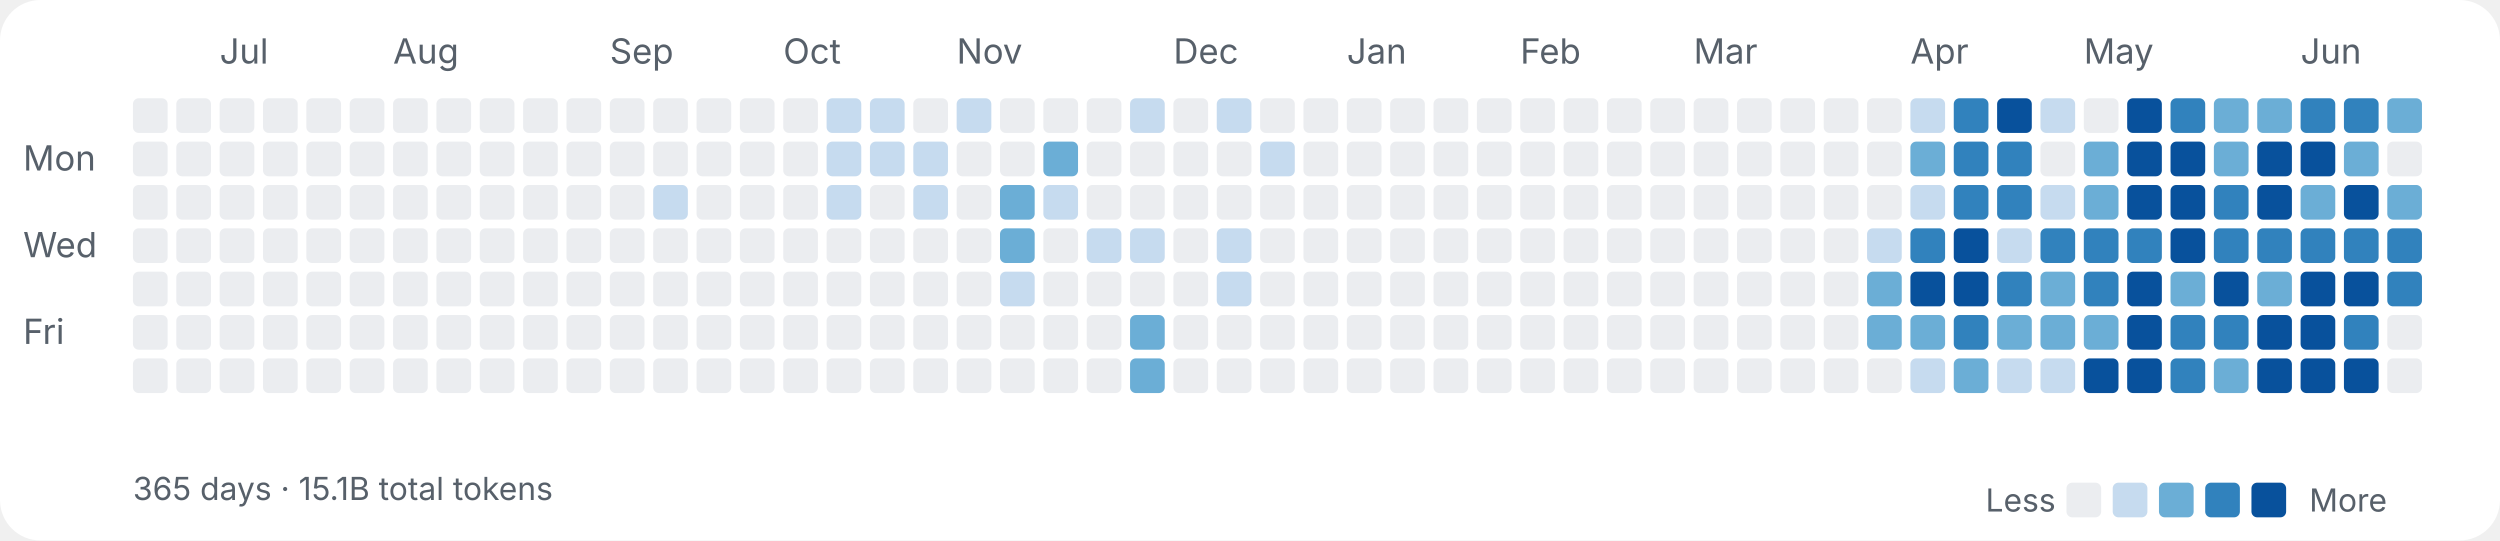
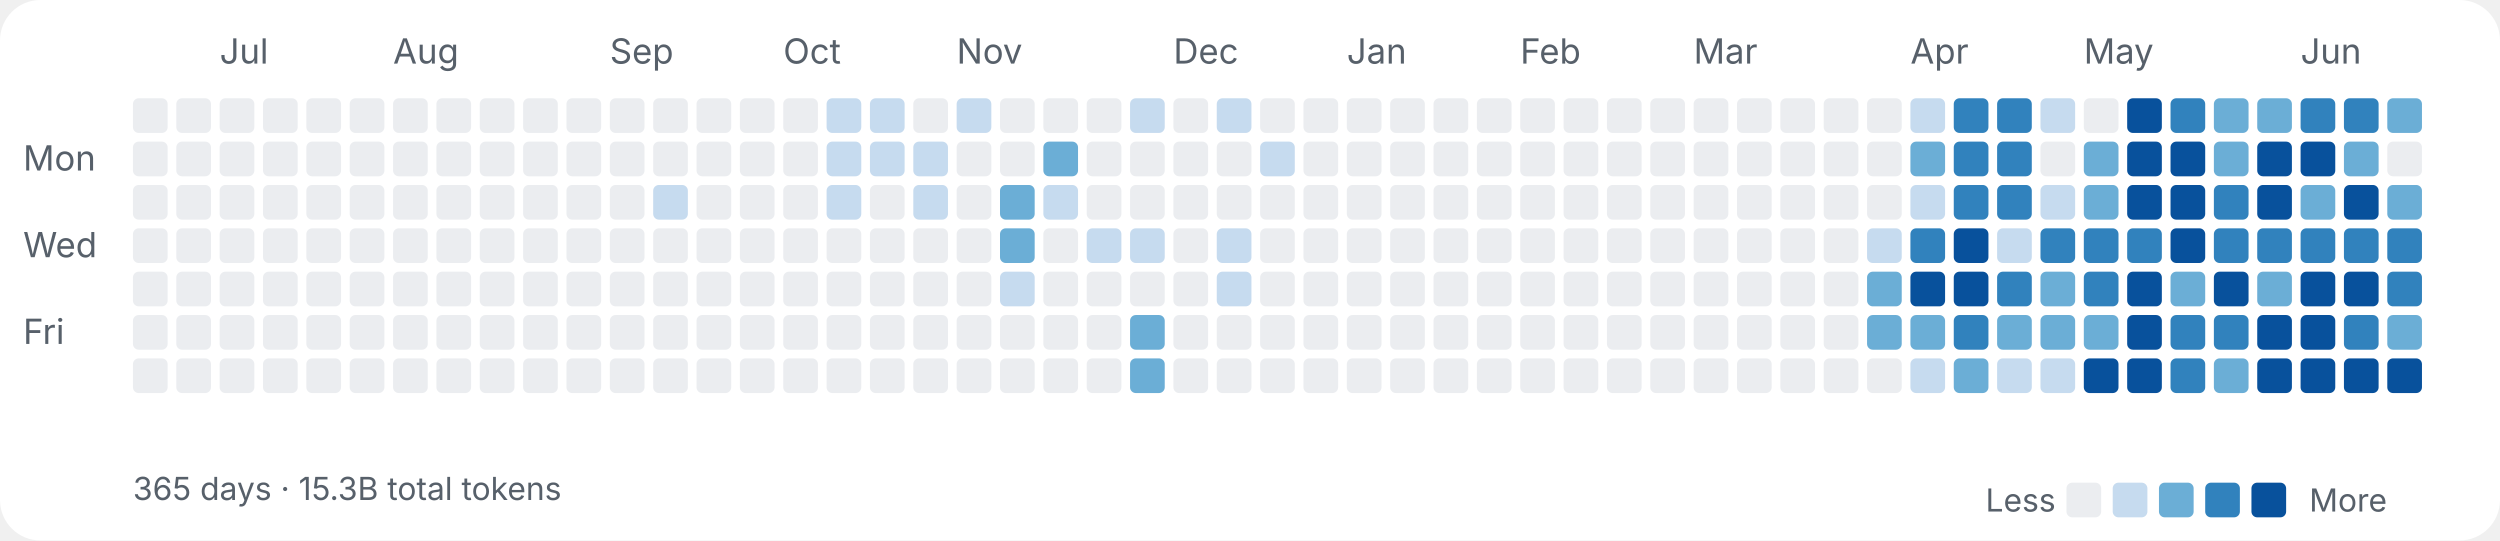
<svg xmlns="http://www.w3.org/2000/svg" width="865" height="187" viewBox="0 0 865 187" fill="none">
  <style>
.label{font:12px ui-sans-serif,system-ui,-apple-system,sans-serif;fill:#57606a}
.sub{font:11px ui-sans-serif,system-ui,-apple-system,sans-serif;fill:#57606a}
</style>
  <rect width="100%" height="100%" rx="14" fill="#ffffff" />
  <text class="label" x="8" y="59">Mon</text>
  <text class="label" x="8" y="89">Wed</text>
  <text class="label" x="8" y="119">Fri</text>
  <rect x="46" y="34" width="12" height="12" rx="2" fill="#ebedf0" />
  <rect x="46" y="49" width="12" height="12" rx="2" fill="#ebedf0" />
  <rect x="46" y="64" width="12" height="12" rx="2" fill="#ebedf0" />
  <rect x="46" y="79" width="12" height="12" rx="2" fill="#ebedf0" />
  <rect x="46" y="94" width="12" height="12" rx="2" fill="#ebedf0" />
  <rect x="46" y="109" width="12" height="12" rx="2" fill="#ebedf0" />
  <rect x="46" y="124" width="12" height="12" rx="2" fill="#ebedf0" />
  <rect x="61" y="34" width="12" height="12" rx="2" fill="#ebedf0" />
  <rect x="61" y="49" width="12" height="12" rx="2" fill="#ebedf0" />
  <rect x="61" y="64" width="12" height="12" rx="2" fill="#ebedf0" />
  <rect x="61" y="79" width="12" height="12" rx="2" fill="#ebedf0" />
  <rect x="61" y="94" width="12" height="12" rx="2" fill="#ebedf0" />
  <rect x="61" y="109" width="12" height="12" rx="2" fill="#ebedf0" />
  <rect x="61" y="124" width="12" height="12" rx="2" fill="#ebedf0" />
  <text class="label" x="76" y="22">Jul</text>
  <rect x="76" y="34" width="12" height="12" rx="2" fill="#ebedf0" />
  <rect x="76" y="49" width="12" height="12" rx="2" fill="#ebedf0" />
  <rect x="76" y="64" width="12" height="12" rx="2" fill="#ebedf0" />
  <rect x="76" y="79" width="12" height="12" rx="2" fill="#ebedf0" />
  <rect x="76" y="94" width="12" height="12" rx="2" fill="#ebedf0" />
  <rect x="76" y="109" width="12" height="12" rx="2" fill="#ebedf0" />
  <rect x="76" y="124" width="12" height="12" rx="2" fill="#ebedf0" />
  <rect x="91" y="34" width="12" height="12" rx="2" fill="#ebedf0" />
  <rect x="91" y="49" width="12" height="12" rx="2" fill="#ebedf0" />
  <rect x="91" y="64" width="12" height="12" rx="2" fill="#ebedf0" />
  <rect x="91" y="79" width="12" height="12" rx="2" fill="#ebedf0" />
  <rect x="91" y="94" width="12" height="12" rx="2" fill="#ebedf0" />
  <rect x="91" y="109" width="12" height="12" rx="2" fill="#ebedf0" />
  <rect x="91" y="124" width="12" height="12" rx="2" fill="#ebedf0" />
  <rect x="106" y="34" width="12" height="12" rx="2" fill="#ebedf0" />
  <rect x="106" y="49" width="12" height="12" rx="2" fill="#ebedf0" />
  <rect x="106" y="64" width="12" height="12" rx="2" fill="#ebedf0" />
  <rect x="106" y="79" width="12" height="12" rx="2" fill="#ebedf0" />
  <rect x="106" y="94" width="12" height="12" rx="2" fill="#ebedf0" />
  <rect x="106" y="109" width="12" height="12" rx="2" fill="#ebedf0" />
  <rect x="106" y="124" width="12" height="12" rx="2" fill="#ebedf0" />
  <rect x="121" y="34" width="12" height="12" rx="2" fill="#ebedf0" />
  <rect x="121" y="49" width="12" height="12" rx="2" fill="#ebedf0" />
  <rect x="121" y="64" width="12" height="12" rx="2" fill="#ebedf0" />
  <rect x="121" y="79" width="12" height="12" rx="2" fill="#ebedf0" />
  <rect x="121" y="94" width="12" height="12" rx="2" fill="#ebedf0" />
  <rect x="121" y="109" width="12" height="12" rx="2" fill="#ebedf0" />
  <rect x="121" y="124" width="12" height="12" rx="2" fill="#ebedf0" />
  <text class="label" x="136" y="22">Aug</text>
  <rect x="136" y="34" width="12" height="12" rx="2" fill="#ebedf0" />
  <rect x="136" y="49" width="12" height="12" rx="2" fill="#ebedf0" />
  <rect x="136" y="64" width="12" height="12" rx="2" fill="#ebedf0" />
  <rect x="136" y="79" width="12" height="12" rx="2" fill="#ebedf0" />
  <rect x="136" y="94" width="12" height="12" rx="2" fill="#ebedf0" />
  <rect x="136" y="109" width="12" height="12" rx="2" fill="#ebedf0" />
  <rect x="136" y="124" width="12" height="12" rx="2" fill="#ebedf0" />
  <rect x="151" y="34" width="12" height="12" rx="2" fill="#ebedf0" />
  <rect x="151" y="49" width="12" height="12" rx="2" fill="#ebedf0" />
  <rect x="151" y="64" width="12" height="12" rx="2" fill="#ebedf0" />
  <rect x="151" y="79" width="12" height="12" rx="2" fill="#ebedf0" />
  <rect x="151" y="94" width="12" height="12" rx="2" fill="#ebedf0" />
  <rect x="151" y="109" width="12" height="12" rx="2" fill="#ebedf0" />
  <rect x="151" y="124" width="12" height="12" rx="2" fill="#ebedf0" />
  <rect x="166" y="34" width="12" height="12" rx="2" fill="#ebedf0" />
  <rect x="166" y="49" width="12" height="12" rx="2" fill="#ebedf0" />
  <rect x="166" y="64" width="12" height="12" rx="2" fill="#ebedf0" />
  <rect x="166" y="79" width="12" height="12" rx="2" fill="#ebedf0" />
  <rect x="166" y="94" width="12" height="12" rx="2" fill="#ebedf0" />
  <rect x="166" y="109" width="12" height="12" rx="2" fill="#ebedf0" />
  <rect x="166" y="124" width="12" height="12" rx="2" fill="#ebedf0" />
  <rect x="181" y="34" width="12" height="12" rx="2" fill="#ebedf0" />
  <rect x="181" y="49" width="12" height="12" rx="2" fill="#ebedf0" />
  <rect x="181" y="64" width="12" height="12" rx="2" fill="#ebedf0" />
  <rect x="181" y="79" width="12" height="12" rx="2" fill="#ebedf0" />
  <rect x="181" y="94" width="12" height="12" rx="2" fill="#ebedf0" />
  <rect x="181" y="109" width="12" height="12" rx="2" fill="#ebedf0" />
  <rect x="181" y="124" width="12" height="12" rx="2" fill="#ebedf0" />
  <rect x="196" y="34" width="12" height="12" rx="2" fill="#ebedf0" />
  <rect x="196" y="49" width="12" height="12" rx="2" fill="#ebedf0" />
  <rect x="196" y="64" width="12" height="12" rx="2" fill="#ebedf0" />
  <rect x="196" y="79" width="12" height="12" rx="2" fill="#ebedf0" />
  <rect x="196" y="94" width="12" height="12" rx="2" fill="#ebedf0" />
  <rect x="196" y="109" width="12" height="12" rx="2" fill="#ebedf0" />
  <rect x="196" y="124" width="12" height="12" rx="2" fill="#ebedf0" />
  <text class="label" x="211" y="22">Sep</text>
  <rect x="211" y="34" width="12" height="12" rx="2" fill="#ebedf0" />
  <rect x="211" y="49" width="12" height="12" rx="2" fill="#ebedf0" />
  <rect x="211" y="64" width="12" height="12" rx="2" fill="#ebedf0" />
  <rect x="211" y="79" width="12" height="12" rx="2" fill="#ebedf0" />
  <rect x="211" y="94" width="12" height="12" rx="2" fill="#ebedf0" />
  <rect x="211" y="109" width="12" height="12" rx="2" fill="#ebedf0" />
  <rect x="211" y="124" width="12" height="12" rx="2" fill="#ebedf0" />
  <rect x="226" y="34" width="12" height="12" rx="2" fill="#ebedf0" />
  <rect x="226" y="49" width="12" height="12" rx="2" fill="#ebedf0" />
  <rect x="226" y="64" width="12" height="12" rx="2" fill="#c6dbef" />
  <rect x="226" y="79" width="12" height="12" rx="2" fill="#ebedf0" />
  <rect x="226" y="94" width="12" height="12" rx="2" fill="#ebedf0" />
  <rect x="226" y="109" width="12" height="12" rx="2" fill="#ebedf0" />
  <rect x="226" y="124" width="12" height="12" rx="2" fill="#ebedf0" />
  <rect x="241" y="34" width="12" height="12" rx="2" fill="#ebedf0" />
  <rect x="241" y="49" width="12" height="12" rx="2" fill="#ebedf0" />
  <rect x="241" y="64" width="12" height="12" rx="2" fill="#ebedf0" />
  <rect x="241" y="79" width="12" height="12" rx="2" fill="#ebedf0" />
  <rect x="241" y="94" width="12" height="12" rx="2" fill="#ebedf0" />
  <rect x="241" y="109" width="12" height="12" rx="2" fill="#ebedf0" />
  <rect x="241" y="124" width="12" height="12" rx="2" fill="#ebedf0" />
  <rect x="256" y="34" width="12" height="12" rx="2" fill="#ebedf0" />
  <rect x="256" y="49" width="12" height="12" rx="2" fill="#ebedf0" />
  <rect x="256" y="64" width="12" height="12" rx="2" fill="#ebedf0" />
  <rect x="256" y="79" width="12" height="12" rx="2" fill="#ebedf0" />
  <rect x="256" y="94" width="12" height="12" rx="2" fill="#ebedf0" />
  <rect x="256" y="109" width="12" height="12" rx="2" fill="#ebedf0" />
  <rect x="256" y="124" width="12" height="12" rx="2" fill="#ebedf0" />
  <text class="label" x="271" y="22">Oct</text>
  <rect x="271" y="34" width="12" height="12" rx="2" fill="#ebedf0" />
  <rect x="271" y="49" width="12" height="12" rx="2" fill="#ebedf0" />
  <rect x="271" y="64" width="12" height="12" rx="2" fill="#ebedf0" />
  <rect x="271" y="79" width="12" height="12" rx="2" fill="#ebedf0" />
  <rect x="271" y="94" width="12" height="12" rx="2" fill="#ebedf0" />
  <rect x="271" y="109" width="12" height="12" rx="2" fill="#ebedf0" />
  <rect x="271" y="124" width="12" height="12" rx="2" fill="#ebedf0" />
  <rect x="286" y="34" width="12" height="12" rx="2" fill="#c6dbef" />
  <rect x="286" y="49" width="12" height="12" rx="2" fill="#c6dbef" />
  <rect x="286" y="64" width="12" height="12" rx="2" fill="#c6dbef" />
  <rect x="286" y="79" width="12" height="12" rx="2" fill="#ebedf0" />
  <rect x="286" y="94" width="12" height="12" rx="2" fill="#ebedf0" />
  <rect x="286" y="109" width="12" height="12" rx="2" fill="#ebedf0" />
  <rect x="286" y="124" width="12" height="12" rx="2" fill="#ebedf0" />
  <rect x="301" y="34" width="12" height="12" rx="2" fill="#c6dbef" />
  <rect x="301" y="49" width="12" height="12" rx="2" fill="#c6dbef" />
  <rect x="301" y="64" width="12" height="12" rx="2" fill="#ebedf0" />
  <rect x="301" y="79" width="12" height="12" rx="2" fill="#ebedf0" />
  <rect x="301" y="94" width="12" height="12" rx="2" fill="#ebedf0" />
  <rect x="301" y="109" width="12" height="12" rx="2" fill="#ebedf0" />
  <rect x="301" y="124" width="12" height="12" rx="2" fill="#ebedf0" />
  <rect x="316" y="34" width="12" height="12" rx="2" fill="#ebedf0" />
  <rect x="316" y="49" width="12" height="12" rx="2" fill="#c6dbef" />
  <rect x="316" y="64" width="12" height="12" rx="2" fill="#c6dbef" />
  <rect x="316" y="79" width="12" height="12" rx="2" fill="#ebedf0" />
  <rect x="316" y="94" width="12" height="12" rx="2" fill="#ebedf0" />
  <rect x="316" y="109" width="12" height="12" rx="2" fill="#ebedf0" />
  <rect x="316" y="124" width="12" height="12" rx="2" fill="#ebedf0" />
  <text class="label" x="331" y="22">Nov</text>
  <rect x="331" y="34" width="12" height="12" rx="2" fill="#c6dbef" />
  <rect x="331" y="49" width="12" height="12" rx="2" fill="#ebedf0" />
  <rect x="331" y="64" width="12" height="12" rx="2" fill="#ebedf0" />
  <rect x="331" y="79" width="12" height="12" rx="2" fill="#ebedf0" />
  <rect x="331" y="94" width="12" height="12" rx="2" fill="#ebedf0" />
  <rect x="331" y="109" width="12" height="12" rx="2" fill="#ebedf0" />
  <rect x="331" y="124" width="12" height="12" rx="2" fill="#ebedf0" />
  <rect x="346" y="34" width="12" height="12" rx="2" fill="#ebedf0" />
  <rect x="346" y="49" width="12" height="12" rx="2" fill="#ebedf0" />
  <rect x="346" y="64" width="12" height="12" rx="2" fill="#6baed6" />
  <rect x="346" y="79" width="12" height="12" rx="2" fill="#6baed6" />
  <rect x="346" y="94" width="12" height="12" rx="2" fill="#c6dbef" />
  <rect x="346" y="109" width="12" height="12" rx="2" fill="#ebedf0" />
  <rect x="346" y="124" width="12" height="12" rx="2" fill="#ebedf0" />
  <rect x="361" y="34" width="12" height="12" rx="2" fill="#ebedf0" />
  <rect x="361" y="49" width="12" height="12" rx="2" fill="#6baed6" />
  <rect x="361" y="64" width="12" height="12" rx="2" fill="#c6dbef" />
  <rect x="361" y="79" width="12" height="12" rx="2" fill="#ebedf0" />
  <rect x="361" y="94" width="12" height="12" rx="2" fill="#ebedf0" />
  <rect x="361" y="109" width="12" height="12" rx="2" fill="#ebedf0" />
  <rect x="361" y="124" width="12" height="12" rx="2" fill="#ebedf0" />
  <rect x="376" y="34" width="12" height="12" rx="2" fill="#ebedf0" />
  <rect x="376" y="49" width="12" height="12" rx="2" fill="#ebedf0" />
  <rect x="376" y="64" width="12" height="12" rx="2" fill="#ebedf0" />
  <rect x="376" y="79" width="12" height="12" rx="2" fill="#c6dbef" />
  <rect x="376" y="94" width="12" height="12" rx="2" fill="#ebedf0" />
  <rect x="376" y="109" width="12" height="12" rx="2" fill="#ebedf0" />
  <rect x="376" y="124" width="12" height="12" rx="2" fill="#ebedf0" />
  <rect x="391" y="34" width="12" height="12" rx="2" fill="#c6dbef" />
  <rect x="391" y="49" width="12" height="12" rx="2" fill="#ebedf0" />
  <rect x="391" y="64" width="12" height="12" rx="2" fill="#ebedf0" />
  <rect x="391" y="79" width="12" height="12" rx="2" fill="#c6dbef" />
  <rect x="391" y="94" width="12" height="12" rx="2" fill="#ebedf0" />
  <rect x="391" y="109" width="12" height="12" rx="2" fill="#6baed6" />
  <rect x="391" y="124" width="12" height="12" rx="2" fill="#6baed6" />
  <text class="label" x="406" y="22">Dec</text>
  <rect x="406" y="34" width="12" height="12" rx="2" fill="#ebedf0" />
  <rect x="406" y="49" width="12" height="12" rx="2" fill="#ebedf0" />
  <rect x="406" y="64" width="12" height="12" rx="2" fill="#ebedf0" />
  <rect x="406" y="79" width="12" height="12" rx="2" fill="#ebedf0" />
  <rect x="406" y="94" width="12" height="12" rx="2" fill="#ebedf0" />
  <rect x="406" y="109" width="12" height="12" rx="2" fill="#ebedf0" />
  <rect x="406" y="124" width="12" height="12" rx="2" fill="#ebedf0" />
  <rect x="421" y="34" width="12" height="12" rx="2" fill="#c6dbef" />
  <rect x="421" y="49" width="12" height="12" rx="2" fill="#ebedf0" />
  <rect x="421" y="64" width="12" height="12" rx="2" fill="#ebedf0" />
  <rect x="421" y="79" width="12" height="12" rx="2" fill="#c6dbef" />
  <rect x="421" y="94" width="12" height="12" rx="2" fill="#c6dbef" />
  <rect x="421" y="109" width="12" height="12" rx="2" fill="#ebedf0" />
  <rect x="421" y="124" width="12" height="12" rx="2" fill="#ebedf0" />
  <rect x="436" y="34" width="12" height="12" rx="2" fill="#ebedf0" />
  <rect x="436" y="49" width="12" height="12" rx="2" fill="#c6dbef" />
  <rect x="436" y="64" width="12" height="12" rx="2" fill="#ebedf0" />
  <rect x="436" y="79" width="12" height="12" rx="2" fill="#ebedf0" />
  <rect x="436" y="94" width="12" height="12" rx="2" fill="#ebedf0" />
  <rect x="436" y="109" width="12" height="12" rx="2" fill="#ebedf0" />
  <rect x="436" y="124" width="12" height="12" rx="2" fill="#ebedf0" />
  <rect x="451" y="34" width="12" height="12" rx="2" fill="#ebedf0" />
  <rect x="451" y="49" width="12" height="12" rx="2" fill="#ebedf0" />
  <rect x="451" y="64" width="12" height="12" rx="2" fill="#ebedf0" />
  <rect x="451" y="79" width="12" height="12" rx="2" fill="#ebedf0" />
  <rect x="451" y="94" width="12" height="12" rx="2" fill="#ebedf0" />
  <rect x="451" y="109" width="12" height="12" rx="2" fill="#ebedf0" />
  <rect x="451" y="124" width="12" height="12" rx="2" fill="#ebedf0" />
  <text class="label" x="466" y="22">Jan</text>
  <rect x="466" y="34" width="12" height="12" rx="2" fill="#ebedf0" />
  <rect x="466" y="49" width="12" height="12" rx="2" fill="#ebedf0" />
  <rect x="466" y="64" width="12" height="12" rx="2" fill="#ebedf0" />
  <rect x="466" y="79" width="12" height="12" rx="2" fill="#ebedf0" />
  <rect x="466" y="94" width="12" height="12" rx="2" fill="#ebedf0" />
  <rect x="466" y="109" width="12" height="12" rx="2" fill="#ebedf0" />
  <rect x="466" y="124" width="12" height="12" rx="2" fill="#ebedf0" />
  <rect x="481" y="34" width="12" height="12" rx="2" fill="#ebedf0" />
  <rect x="481" y="49" width="12" height="12" rx="2" fill="#ebedf0" />
  <rect x="481" y="64" width="12" height="12" rx="2" fill="#ebedf0" />
  <rect x="481" y="79" width="12" height="12" rx="2" fill="#ebedf0" />
  <rect x="481" y="94" width="12" height="12" rx="2" fill="#ebedf0" />
  <rect x="481" y="109" width="12" height="12" rx="2" fill="#ebedf0" />
  <rect x="481" y="124" width="12" height="12" rx="2" fill="#ebedf0" />
  <rect x="496" y="34" width="12" height="12" rx="2" fill="#ebedf0" />
  <rect x="496" y="49" width="12" height="12" rx="2" fill="#ebedf0" />
  <rect x="496" y="64" width="12" height="12" rx="2" fill="#ebedf0" />
  <rect x="496" y="79" width="12" height="12" rx="2" fill="#ebedf0" />
  <rect x="496" y="94" width="12" height="12" rx="2" fill="#ebedf0" />
  <rect x="496" y="109" width="12" height="12" rx="2" fill="#ebedf0" />
  <rect x="496" y="124" width="12" height="12" rx="2" fill="#ebedf0" />
  <rect x="511" y="34" width="12" height="12" rx="2" fill="#ebedf0" />
  <rect x="511" y="49" width="12" height="12" rx="2" fill="#ebedf0" />
  <rect x="511" y="64" width="12" height="12" rx="2" fill="#ebedf0" />
  <rect x="511" y="79" width="12" height="12" rx="2" fill="#ebedf0" />
  <rect x="511" y="94" width="12" height="12" rx="2" fill="#ebedf0" />
  <rect x="511" y="109" width="12" height="12" rx="2" fill="#ebedf0" />
  <rect x="511" y="124" width="12" height="12" rx="2" fill="#ebedf0" />
  <text class="label" x="526" y="22">Feb</text>
  <rect x="526" y="34" width="12" height="12" rx="2" fill="#ebedf0" />
  <rect x="526" y="49" width="12" height="12" rx="2" fill="#ebedf0" />
  <rect x="526" y="64" width="12" height="12" rx="2" fill="#ebedf0" />
  <rect x="526" y="79" width="12" height="12" rx="2" fill="#ebedf0" />
  <rect x="526" y="94" width="12" height="12" rx="2" fill="#ebedf0" />
  <rect x="526" y="109" width="12" height="12" rx="2" fill="#ebedf0" />
  <rect x="526" y="124" width="12" height="12" rx="2" fill="#ebedf0" />
  <rect x="541" y="34" width="12" height="12" rx="2" fill="#ebedf0" />
  <rect x="541" y="49" width="12" height="12" rx="2" fill="#ebedf0" />
  <rect x="541" y="64" width="12" height="12" rx="2" fill="#ebedf0" />
  <rect x="541" y="79" width="12" height="12" rx="2" fill="#ebedf0" />
  <rect x="541" y="94" width="12" height="12" rx="2" fill="#ebedf0" />
  <rect x="541" y="109" width="12" height="12" rx="2" fill="#ebedf0" />
  <rect x="541" y="124" width="12" height="12" rx="2" fill="#ebedf0" />
  <rect x="556" y="34" width="12" height="12" rx="2" fill="#ebedf0" />
  <rect x="556" y="49" width="12" height="12" rx="2" fill="#ebedf0" />
  <rect x="556" y="64" width="12" height="12" rx="2" fill="#ebedf0" />
  <rect x="556" y="79" width="12" height="12" rx="2" fill="#ebedf0" />
  <rect x="556" y="94" width="12" height="12" rx="2" fill="#ebedf0" />
  <rect x="556" y="109" width="12" height="12" rx="2" fill="#ebedf0" />
  <rect x="556" y="124" width="12" height="12" rx="2" fill="#ebedf0" />
  <rect x="571" y="34" width="12" height="12" rx="2" fill="#ebedf0" />
  <rect x="571" y="49" width="12" height="12" rx="2" fill="#ebedf0" />
  <rect x="571" y="64" width="12" height="12" rx="2" fill="#ebedf0" />
  <rect x="571" y="79" width="12" height="12" rx="2" fill="#ebedf0" />
  <rect x="571" y="94" width="12" height="12" rx="2" fill="#ebedf0" />
  <rect x="571" y="109" width="12" height="12" rx="2" fill="#ebedf0" />
  <rect x="571" y="124" width="12" height="12" rx="2" fill="#ebedf0" />
  <text class="label" x="586" y="22">Mar</text>
  <rect x="586" y="34" width="12" height="12" rx="2" fill="#ebedf0" />
  <rect x="586" y="49" width="12" height="12" rx="2" fill="#ebedf0" />
  <rect x="586" y="64" width="12" height="12" rx="2" fill="#ebedf0" />
  <rect x="586" y="79" width="12" height="12" rx="2" fill="#ebedf0" />
  <rect x="586" y="94" width="12" height="12" rx="2" fill="#ebedf0" />
  <rect x="586" y="109" width="12" height="12" rx="2" fill="#ebedf0" />
  <rect x="586" y="124" width="12" height="12" rx="2" fill="#ebedf0" />
  <rect x="601" y="34" width="12" height="12" rx="2" fill="#ebedf0" />
  <rect x="601" y="49" width="12" height="12" rx="2" fill="#ebedf0" />
  <rect x="601" y="64" width="12" height="12" rx="2" fill="#ebedf0" />
  <rect x="601" y="79" width="12" height="12" rx="2" fill="#ebedf0" />
  <rect x="601" y="94" width="12" height="12" rx="2" fill="#ebedf0" />
  <rect x="601" y="109" width="12" height="12" rx="2" fill="#ebedf0" />
  <rect x="601" y="124" width="12" height="12" rx="2" fill="#ebedf0" />
  <rect x="616" y="34" width="12" height="12" rx="2" fill="#ebedf0" />
  <rect x="616" y="49" width="12" height="12" rx="2" fill="#ebedf0" />
  <rect x="616" y="64" width="12" height="12" rx="2" fill="#ebedf0" />
  <rect x="616" y="79" width="12" height="12" rx="2" fill="#ebedf0" />
  <rect x="616" y="94" width="12" height="12" rx="2" fill="#ebedf0" />
  <rect x="616" y="109" width="12" height="12" rx="2" fill="#ebedf0" />
  <rect x="616" y="124" width="12" height="12" rx="2" fill="#ebedf0" />
  <rect x="631" y="34" width="12" height="12" rx="2" fill="#ebedf0" />
  <rect x="631" y="49" width="12" height="12" rx="2" fill="#ebedf0" />
  <rect x="631" y="64" width="12" height="12" rx="2" fill="#ebedf0" />
  <rect x="631" y="79" width="12" height="12" rx="2" fill="#ebedf0" />
  <rect x="631" y="94" width="12" height="12" rx="2" fill="#ebedf0" />
  <rect x="631" y="109" width="12" height="12" rx="2" fill="#ebedf0" />
  <rect x="631" y="124" width="12" height="12" rx="2" fill="#ebedf0" />
  <rect x="646" y="34" width="12" height="12" rx="2" fill="#ebedf0" />
  <rect x="646" y="49" width="12" height="12" rx="2" fill="#ebedf0" />
  <rect x="646" y="64" width="12" height="12" rx="2" fill="#ebedf0" />
  <rect x="646" y="79" width="12" height="12" rx="2" fill="#c6dbef" />
  <rect x="646" y="94" width="12" height="12" rx="2" fill="#6baed6" />
  <rect x="646" y="109" width="12" height="12" rx="2" fill="#6baed6" />
  <rect x="646" y="124" width="12" height="12" rx="2" fill="#ebedf0" />
  <text class="label" x="661" y="22">Apr</text>
  <rect x="661" y="34" width="12" height="12" rx="2" fill="#c6dbef" />
  <rect x="661" y="49" width="12" height="12" rx="2" fill="#6baed6" />
  <rect x="661" y="64" width="12" height="12" rx="2" fill="#c6dbef" />
  <rect x="661" y="79" width="12" height="12" rx="2" fill="#3182bd" />
  <rect x="661" y="94" width="12" height="12" rx="2" fill="#08519c" />
  <rect x="661" y="109" width="12" height="12" rx="2" fill="#6baed6" />
  <rect x="661" y="124" width="12" height="12" rx="2" fill="#c6dbef" />
  <rect x="676" y="34" width="12" height="12" rx="2" fill="#3182bd" />
  <rect x="676" y="49" width="12" height="12" rx="2" fill="#3182bd" />
  <rect x="676" y="64" width="12" height="12" rx="2" fill="#3182bd" />
  <rect x="676" y="79" width="12" height="12" rx="2" fill="#08519c" />
  <rect x="676" y="94" width="12" height="12" rx="2" fill="#08519c" />
  <rect x="676" y="109" width="12" height="12" rx="2" fill="#3182bd" />
  <rect x="676" y="124" width="12" height="12" rx="2" fill="#6baed6" />
-   <rect x="691" y="34" width="12" height="12" rx="2" fill="#08519c" />
+   <rect x="691" y="34" width="12" height="12" rx="2" fill="#3182bd" />
  <rect x="691" y="49" width="12" height="12" rx="2" fill="#3182bd" />
  <rect x="691" y="64" width="12" height="12" rx="2" fill="#3182bd" />
  <rect x="691" y="79" width="12" height="12" rx="2" fill="#c6dbef" />
  <rect x="691" y="94" width="12" height="12" rx="2" fill="#3182bd" />
  <rect x="691" y="109" width="12" height="12" rx="2" fill="#6baed6" />
  <rect x="691" y="124" width="12" height="12" rx="2" fill="#c6dbef" />
  <rect x="706" y="34" width="12" height="12" rx="2" fill="#c6dbef" />
  <rect x="706" y="49" width="12" height="12" rx="2" fill="#ebedf0" />
  <rect x="706" y="64" width="12" height="12" rx="2" fill="#c6dbef" />
  <rect x="706" y="79" width="12" height="12" rx="2" fill="#3182bd" />
  <rect x="706" y="94" width="12" height="12" rx="2" fill="#6baed6" />
  <rect x="706" y="109" width="12" height="12" rx="2" fill="#6baed6" />
  <rect x="706" y="124" width="12" height="12" rx="2" fill="#c6dbef" />
  <text class="label" x="721" y="22">May</text>
  <rect x="721" y="34" width="12" height="12" rx="2" fill="#ebedf0" />
  <rect x="721" y="49" width="12" height="12" rx="2" fill="#6baed6" />
  <rect x="721" y="64" width="12" height="12" rx="2" fill="#6baed6" />
  <rect x="721" y="79" width="12" height="12" rx="2" fill="#3182bd" />
  <rect x="721" y="94" width="12" height="12" rx="2" fill="#3182bd" />
  <rect x="721" y="109" width="12" height="12" rx="2" fill="#6baed6" />
  <rect x="721" y="124" width="12" height="12" rx="2" fill="#08519c" />
  <rect x="736" y="34" width="12" height="12" rx="2" fill="#08519c" />
  <rect x="736" y="49" width="12" height="12" rx="2" fill="#08519c" />
  <rect x="736" y="64" width="12" height="12" rx="2" fill="#08519c" />
  <rect x="736" y="79" width="12" height="12" rx="2" fill="#3182bd" />
  <rect x="736" y="94" width="12" height="12" rx="2" fill="#08519c" />
  <rect x="736" y="109" width="12" height="12" rx="2" fill="#08519c" />
  <rect x="736" y="124" width="12" height="12" rx="2" fill="#08519c" />
  <rect x="751" y="34" width="12" height="12" rx="2" fill="#3182bd" />
  <rect x="751" y="49" width="12" height="12" rx="2" fill="#08519c" />
  <rect x="751" y="64" width="12" height="12" rx="2" fill="#08519c" />
  <rect x="751" y="79" width="12" height="12" rx="2" fill="#08519c" />
  <rect x="751" y="94" width="12" height="12" rx="2" fill="#6baed6" />
  <rect x="751" y="109" width="12" height="12" rx="2" fill="#3182bd" />
  <rect x="751" y="124" width="12" height="12" rx="2" fill="#3182bd" />
  <rect x="766" y="34" width="12" height="12" rx="2" fill="#6baed6" />
  <rect x="766" y="49" width="12" height="12" rx="2" fill="#6baed6" />
  <rect x="766" y="64" width="12" height="12" rx="2" fill="#3182bd" />
  <rect x="766" y="79" width="12" height="12" rx="2" fill="#3182bd" />
  <rect x="766" y="94" width="12" height="12" rx="2" fill="#08519c" />
  <rect x="766" y="109" width="12" height="12" rx="2" fill="#3182bd" />
  <rect x="766" y="124" width="12" height="12" rx="2" fill="#6baed6" />
  <rect x="781" y="34" width="12" height="12" rx="2" fill="#6baed6" />
  <rect x="781" y="49" width="12" height="12" rx="2" fill="#08519c" />
  <rect x="781" y="64" width="12" height="12" rx="2" fill="#08519c" />
  <rect x="781" y="79" width="12" height="12" rx="2" fill="#3182bd" />
  <rect x="781" y="94" width="12" height="12" rx="2" fill="#6baed6" />
  <rect x="781" y="109" width="12" height="12" rx="2" fill="#08519c" />
  <rect x="781" y="124" width="12" height="12" rx="2" fill="#08519c" />
  <text class="label" x="796" y="22">Jun</text>
  <rect x="796" y="34" width="12" height="12" rx="2" fill="#3182bd" />
  <rect x="796" y="49" width="12" height="12" rx="2" fill="#08519c" />
  <rect x="796" y="64" width="12" height="12" rx="2" fill="#6baed6" />
  <rect x="796" y="79" width="12" height="12" rx="2" fill="#3182bd" />
  <rect x="796" y="94" width="12" height="12" rx="2" fill="#08519c" />
  <rect x="796" y="109" width="12" height="12" rx="2" fill="#08519c" />
  <rect x="796" y="124" width="12" height="12" rx="2" fill="#08519c" />
  <rect x="811" y="34" width="12" height="12" rx="2" fill="#3182bd" />
  <rect x="811" y="49" width="12" height="12" rx="2" fill="#6baed6" />
  <rect x="811" y="64" width="12" height="12" rx="2" fill="#08519c" />
  <rect x="811" y="79" width="12" height="12" rx="2" fill="#3182bd" />
  <rect x="811" y="94" width="12" height="12" rx="2" fill="#08519c" />
  <rect x="811" y="109" width="12" height="12" rx="2" fill="#3182bd" />
  <rect x="811" y="124" width="12" height="12" rx="2" fill="#08519c" />
  <rect x="826" y="34" width="12" height="12" rx="2" fill="#6baed6" />
  <rect x="826" y="49" width="12" height="12" rx="2" fill="#ebedf0" />
  <rect x="826" y="64" width="12" height="12" rx="2" fill="#6baed6" />
  <rect x="826" y="79" width="12" height="12" rx="2" fill="#3182bd" />
  <rect x="826" y="94" width="12" height="12" rx="2" fill="#3182bd" />
-   <rect x="826" y="109" width="12" height="12" rx="2" fill="#ebedf0" />
-   <rect x="826" y="124" width="12" height="12" rx="2" fill="#ebedf0" />
+   <rect x="826" y="109" width="12" height="12" rx="2" fill="#6baed6" />
+   <rect x="826" y="124" width="12" height="12" rx="2" fill="#08519c" />
  <text class="sub" x="687" y="177">Less</text>
  <rect x="715" y="167" width="12" height="12" rx="2" fill="#ebedf0" />
  <rect x="731" y="167" width="12" height="12" rx="2" fill="#c6dbef" />
  <rect x="747" y="167" width="12" height="12" rx="2" fill="#6baed6" />
  <rect x="763" y="167" width="12" height="12" rx="2" fill="#3182bd" />
  <rect x="779" y="167" width="12" height="12" rx="2" fill="#08519c" />
  <text class="sub" x="799" y="177">More</text>
-   <text class="sub" x="46" y="173">365 days · 15.1B total tokens</text>
+   <text class="sub" x="46" y="173">365 days · 15.3B total tokens</text>
</svg>
